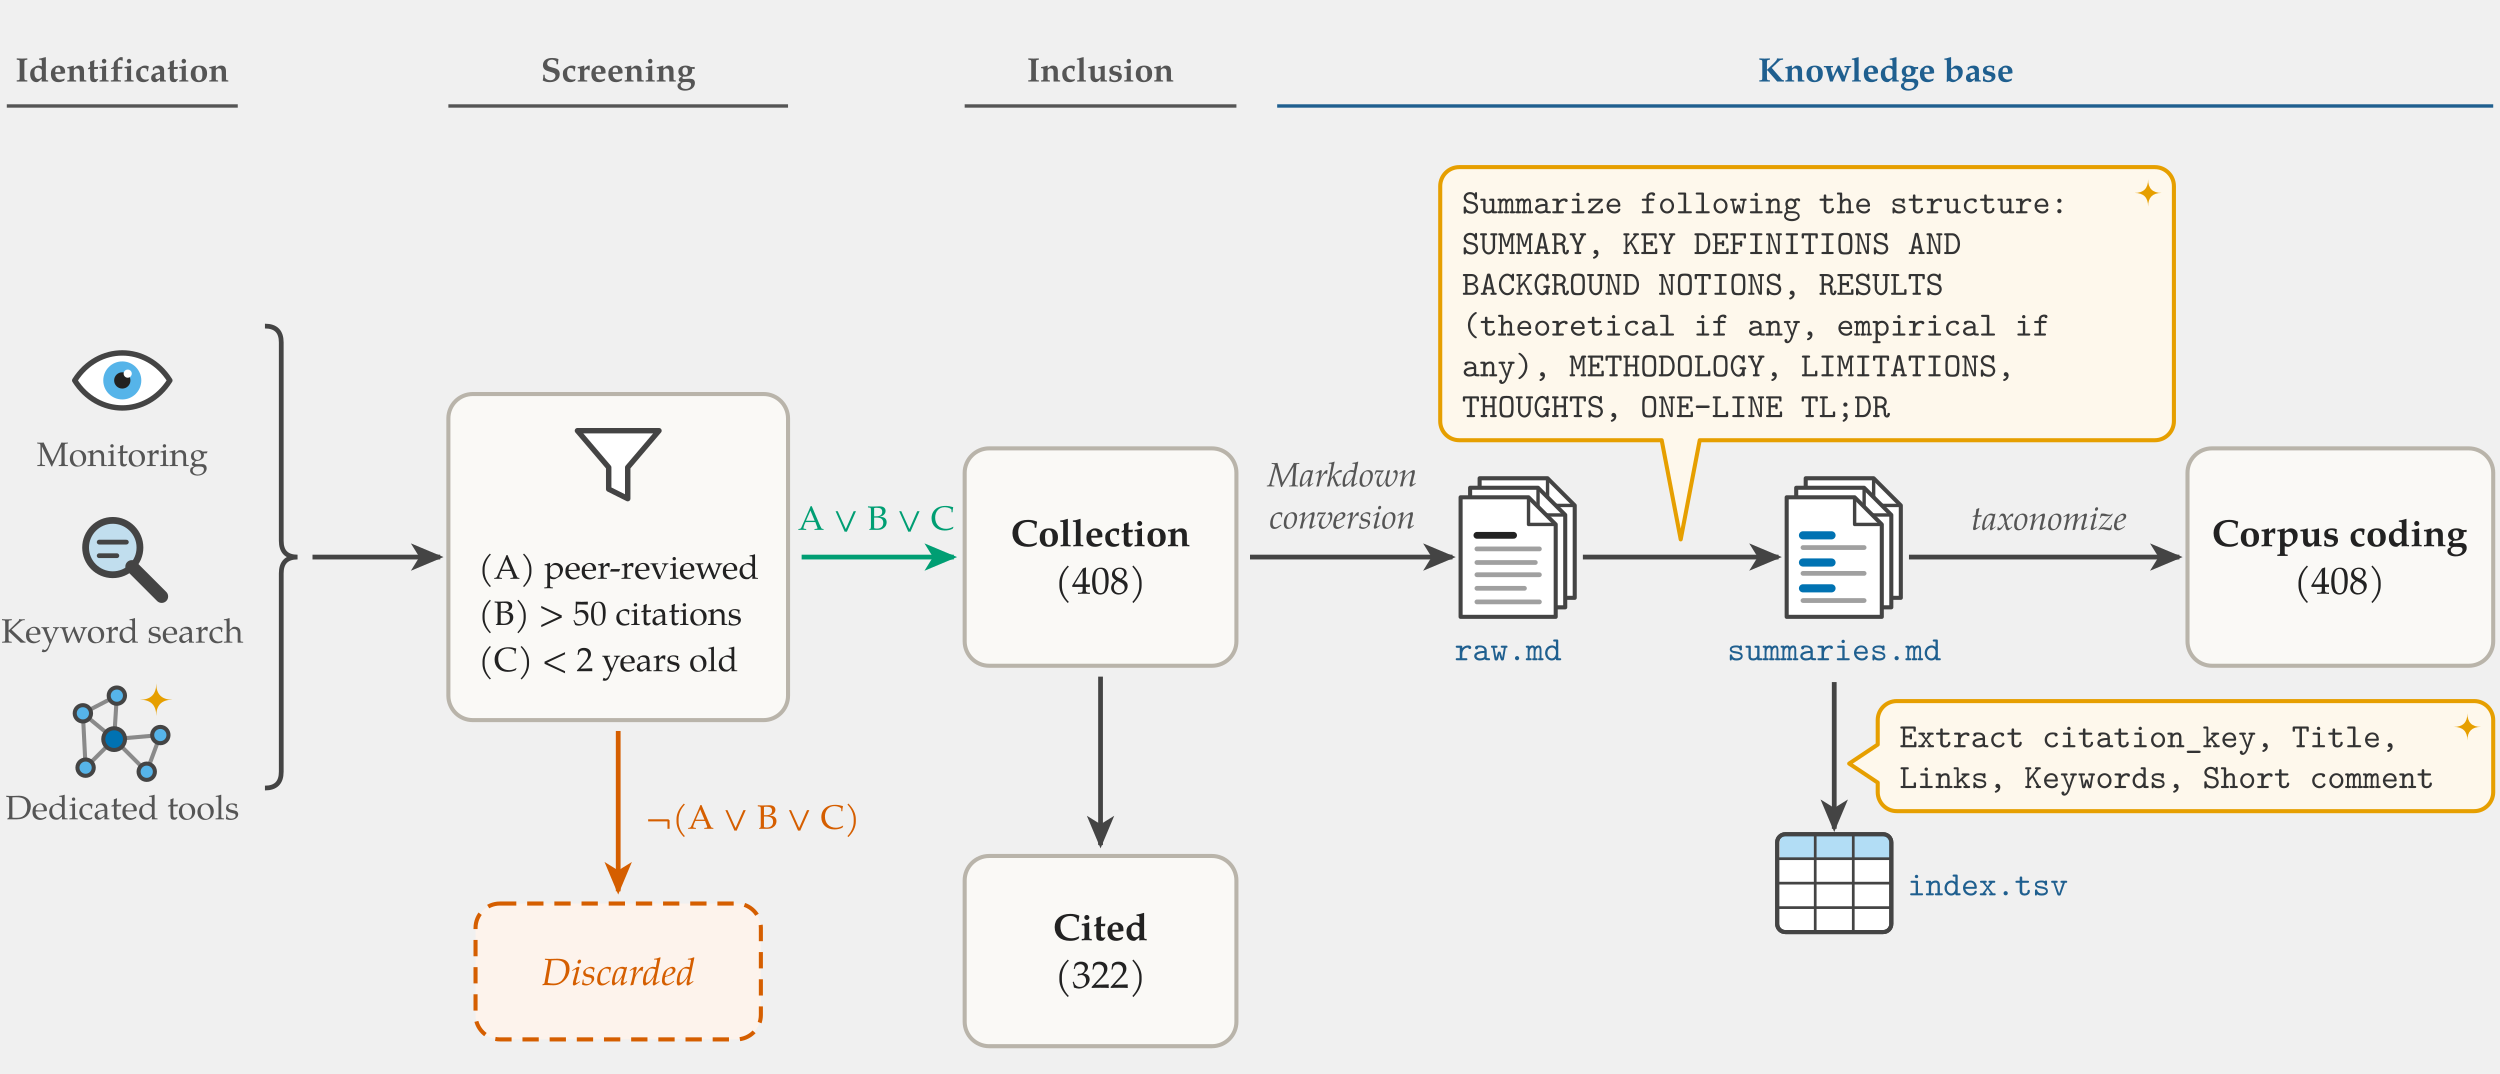
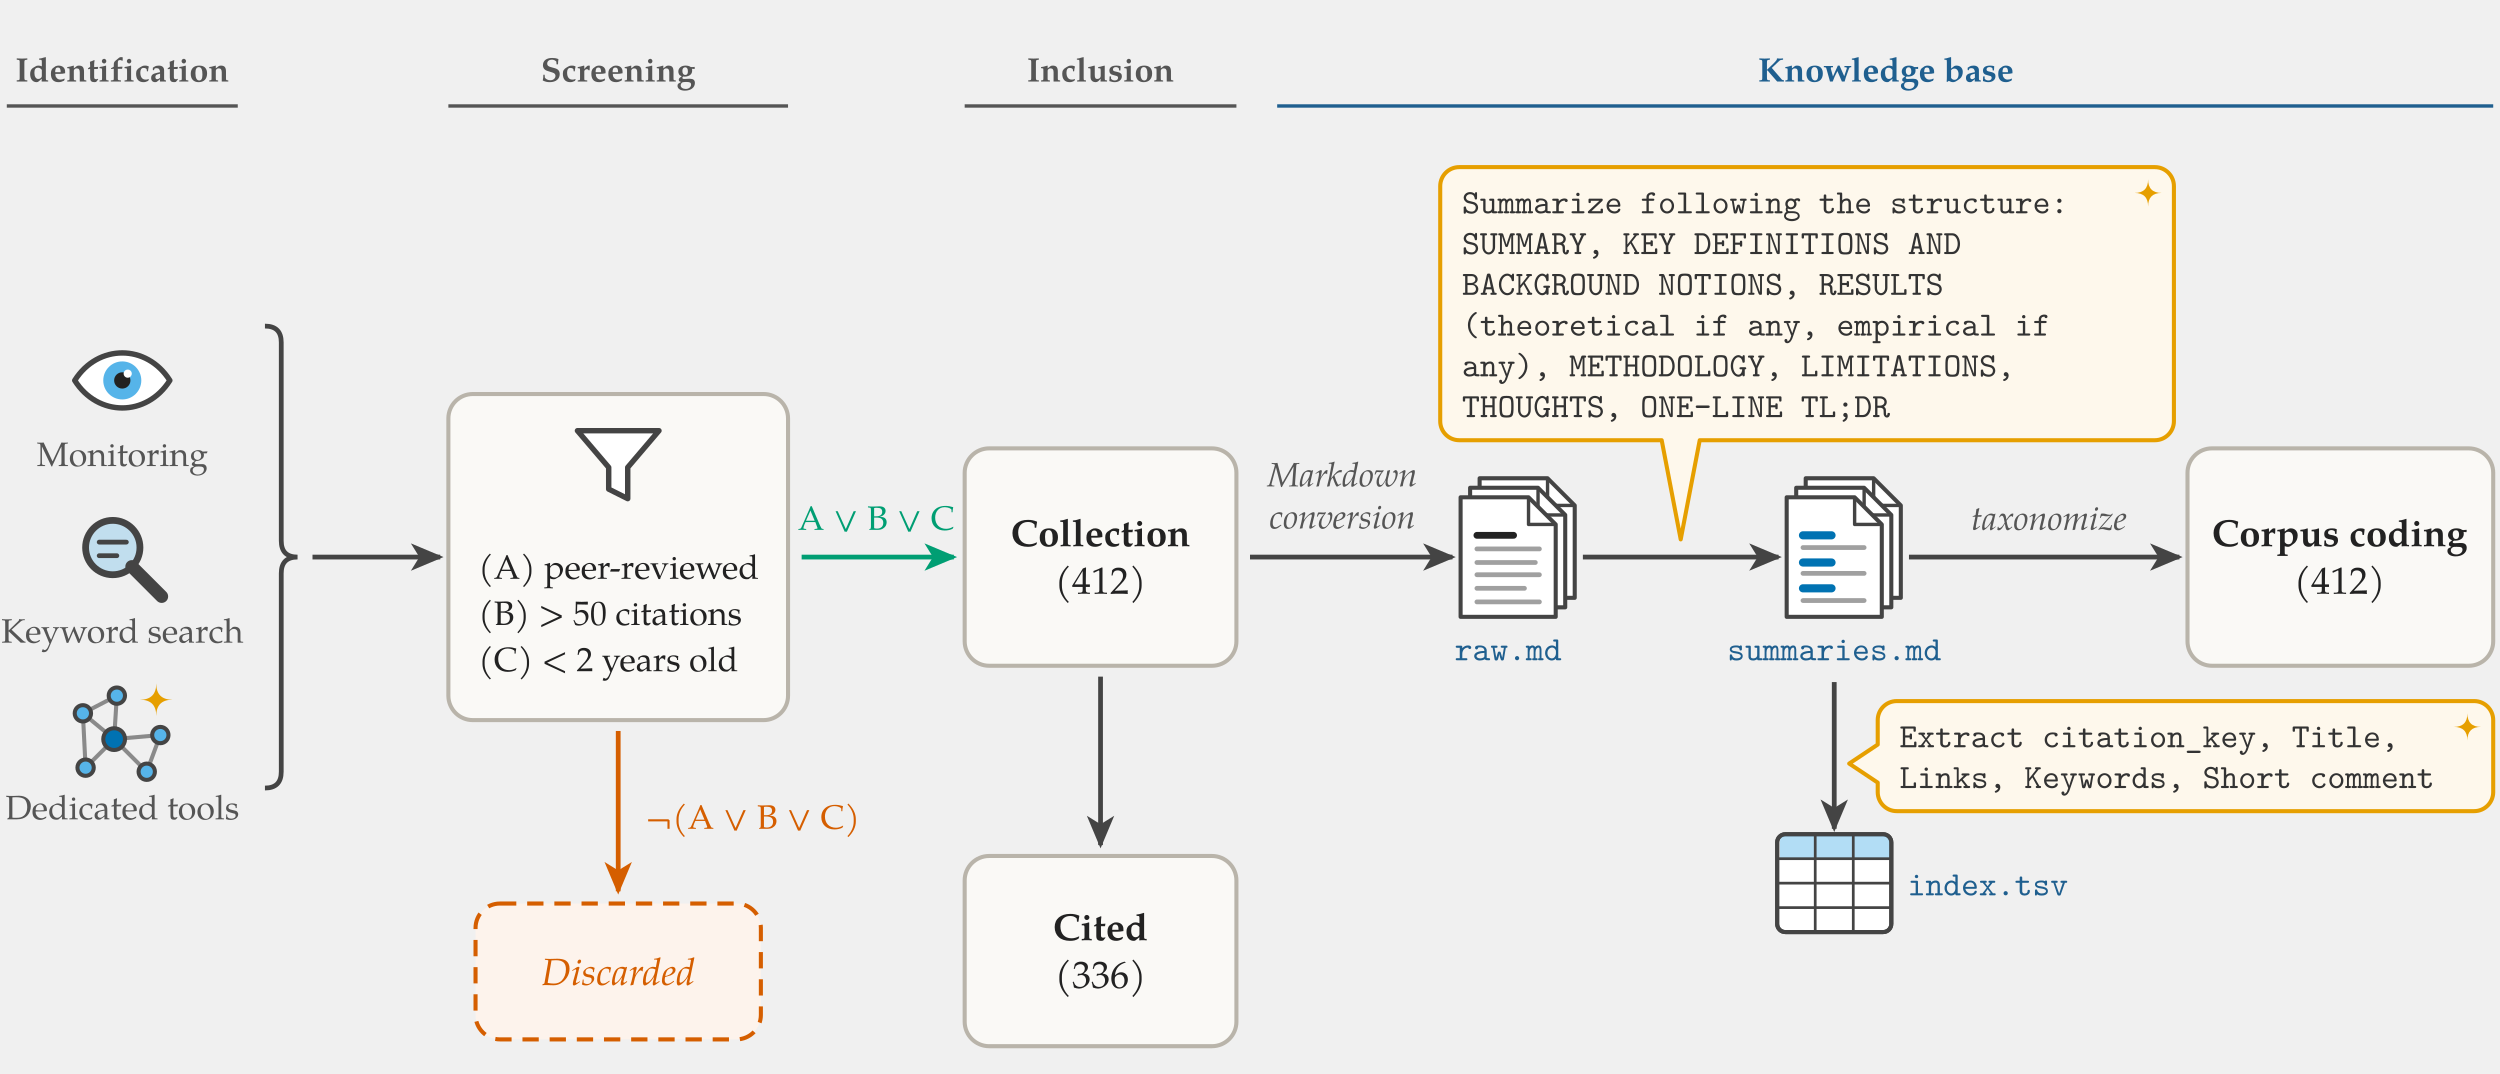
- <svg xmlns="http://www.w3.org/2000/svg" width="184.0mm" height="79.0mm" viewBox="0 0 184.0 79.0" version="1.1">
-   <defs>
+ <svg xmlns="http://www.w3.org/2000/svg" width="184.0mm" height="79.0mm" viewBox="0 0 184.0 79.0" version="1.1" id="svg5540">
+   <defs id="defs5330">
    <marker id="head-ink" viewBox="0 0 10 10" refX="9" refY="5" markerWidth="2.4" markerHeight="2.4" markerUnits="userSpaceOnUse" orient="auto-start-reverse">
-       <path d="M 0,0.8 10,5 0,9.2 2.6,5 Z" fill="#444444" />
+       <path d="M 0,0.8 10,5 0,9.2 2.6,5 Z" fill="#444444" id="path5318" />
    </marker>
    <marker id="head-green" viewBox="0 0 10 10" refX="9" refY="5" markerWidth="2.4" markerHeight="2.4" markerUnits="userSpaceOnUse" orient="auto-start-reverse">
-       <path d="M 0,0.8 10,5 0,9.2 2.6,5 Z" fill="#009E73" />
+       <path d="M 0,0.8 10,5 0,9.2 2.6,5 Z" fill="#009E73" id="path5321" />
    </marker>
    <marker id="head-verm" viewBox="0 0 10 10" refX="9" refY="5" markerWidth="2.4" markerHeight="2.4" markerUnits="userSpaceOnUse" orient="auto-start-reverse">
-       <path d="M 0,0.8 10,5 0,9.2 2.6,5 Z" fill="#D55E00" />
+       <path d="M 0,0.8 10,5 0,9.2 2.6,5 Z" fill="#D55E00" id="path5324" />
    </marker>
    <marker id="head-blue" viewBox="0 0 10 10" refX="9" refY="5" markerWidth="2.4" markerHeight="2.4" markerUnits="userSpaceOnUse" orient="auto-start-reverse">
-       <path d="M 0,0.8 10,5 0,9.2 2.6,5 Z" fill="#0072B2" />
+       <path d="M 0,0.8 10,5 0,9.2 2.6,5 Z" fill="#0072B2" id="path5327" />
    </marker>
  </defs>
  <g id="layer-headers">
-     <text x="9.0" y="6.0" font-family="'TeX Gyre Pagella', serif" font-size="2.5" font-weight="bold" font-style="normal" fill="#555555" text-anchor="middle" xml:space="preserve">Identification</text>
-     <path d="M 0.5,7.8 H 17.5" stroke="#555555" stroke-width="0.25" />
-     <text x="45.5" y="6.0" font-family="'TeX Gyre Pagella', serif" font-size="2.5" font-weight="bold" font-style="normal" fill="#555555" text-anchor="middle" xml:space="preserve">Screening</text>
-     <path d="M 33.0,7.8 H 58.0" stroke="#555555" stroke-width="0.25" />
-     <text x="81.0" y="6.0" font-family="'TeX Gyre Pagella', serif" font-size="2.5" font-weight="bold" font-style="normal" fill="#555555" text-anchor="middle" xml:space="preserve">Inclusion</text>
-     <path d="M 71.0,7.8 H 91.0" stroke="#555555" stroke-width="0.25" />
-     <text x="138.8" y="6.0" font-family="'TeX Gyre Pagella', serif" font-size="2.5" font-weight="bold" font-style="normal" fill="#1F5F8F" text-anchor="middle" xml:space="preserve">Knowledge base</text>
-     <path d="M 94.0,7.8 H 183.5" stroke="#1F5F8F" stroke-width="0.25" />
+     <text x="9.0" y="6.0" font-family="'TeX Gyre Pagella', serif" font-size="2.5" font-weight="bold" font-style="normal" fill="#555555" text-anchor="middle" xml:space="preserve" id="text5332">Identification</text>
+     <path d="M 0.5,7.8 H 17.5" stroke="#555555" stroke-width="0.25" id="path5334" />
+     <text x="45.5" y="6.0" font-family="'TeX Gyre Pagella', serif" font-size="2.5" font-weight="bold" font-style="normal" fill="#555555" text-anchor="middle" xml:space="preserve" id="text5336">Screening</text>
+     <path d="M 33.0,7.8 H 58.0" stroke="#555555" stroke-width="0.25" id="path5338" />
+     <text x="81.0" y="6.0" font-family="'TeX Gyre Pagella', serif" font-size="2.5" font-weight="bold" font-style="normal" fill="#555555" text-anchor="middle" xml:space="preserve" id="text5340">Inclusion</text>
+     <path d="M 71.0,7.8 H 91.0" stroke="#555555" stroke-width="0.25" id="path5342" />
+     <text x="138.8" y="6.0" font-family="'TeX Gyre Pagella', serif" font-size="2.5" font-weight="bold" font-style="normal" fill="#1F5F8F" text-anchor="middle" xml:space="preserve" id="text5344">Knowledge base</text>
+     <path d="M 94.0,7.8 H 183.5" stroke="#1F5F8F" stroke-width="0.25" id="path5346" />
  </g>
  <g id="layer-identification">
    <g id="icon-monitoring">
-       <path d="M 5.5,28.0 C 7.2,25.3 10.8,25.3 12.5,28.0 C 10.8,30.7 7.2,30.7 5.5,28.0 Z" fill="#FFFFFF" stroke="#444444" stroke-width="0.4" stroke-linejoin="round" />
-       <circle cx="9.0" cy="28.0" r="1.4" fill="#56B4E9" />
-       <circle cx="9.0" cy="28.0" r="0.6" fill="#222222" />
-       <circle cx="9.4" cy="27.5" r="0.3" fill="#FFFFFF" />
+       <path d="M 5.5,28.0 C 7.2,25.3 10.8,25.3 12.5,28.0 C 10.8,30.7 7.2,30.7 5.5,28.0 Z" fill="#FFFFFF" stroke="#444444" stroke-width="0.4" stroke-linejoin="round" id="path5349" />
+       <circle cx="9.0" cy="28.0" r="1.4" fill="#56B4E9" id="circle5351" />
+       <circle cx="9.0" cy="28.0" r="0.6" fill="#222222" id="circle5353" />
+       <circle cx="9.4" cy="27.5" r="0.3" fill="#FFFFFF" id="circle5355" />
    </g>
    <g id="icon-keyword-search">
-       <circle cx="8.3" cy="40.3" r="2.0" fill="#56B4E9" fill-opacity="0.3" stroke="#444444" stroke-width="0.5" />
-       <path d="M 7.3,39.9 h 2.0 M 7.3,40.9 h 1.3" stroke="#444444" stroke-width="0.35" stroke-linecap="round" />
-       <path d="M 9.7,41.7 L 11.9,43.9" stroke="#444444" stroke-width="0.95" stroke-linecap="round" />
+       <circle cx="8.3" cy="40.3" r="2.0" fill="#56B4E9" fill-opacity="0.3" stroke="#444444" stroke-width="0.5" id="circle5358" />
+       <path d="M 7.3,39.9 h 2.0 M 7.3,40.9 h 1.3" stroke="#444444" stroke-width="0.35" stroke-linecap="round" id="path5360" />
+       <path d="M 9.7,41.7 L 11.9,43.9" stroke="#444444" stroke-width="0.95" stroke-linecap="round" id="path5362" />
    </g>
    <g id="icon-dedicated-tools">
-       <path d="M 8.4,54.4 L 6.1,52.5 M 8.4,54.4 L 6.3,56.5 M 8.4,54.4 L 10.8,56.8 M 8.4,54.4 L 11.8,54.1 M 8.4,54.4 L 8.6,51.2 M 6.1,52.5 L 6.3,56.5 M 10.8,56.8 L 11.8,54.1 M 6.1,52.5 L 8.6,51.2 " stroke="#8A8A8A" stroke-width="0.3" fill="none" />
-       <circle cx="6.1" cy="52.5" r="0.6" fill="#56B4E9" stroke="#444444" stroke-width="0.3" />
-       <circle cx="6.3" cy="56.5" r="0.6" fill="#56B4E9" stroke="#444444" stroke-width="0.3" />
-       <circle cx="10.8" cy="56.8" r="0.6" fill="#56B4E9" stroke="#444444" stroke-width="0.3" />
-       <circle cx="11.8" cy="54.1" r="0.6" fill="#56B4E9" stroke="#444444" stroke-width="0.3" />
-       <circle cx="8.6" cy="51.2" r="0.6" fill="#56B4E9" stroke="#444444" stroke-width="0.3" />
-       <circle cx="8.4" cy="54.4" r="0.8" fill="#0072B2" stroke="#444444" stroke-width="0.3" />
-       <path d="M 11.5,50.3 Q 11.5,51.5 12.7,51.5 Q 11.5,51.5 11.5,52.7 Q 11.5,51.5 10.3,51.5 Q 11.5,51.5 11.5,50.3 Z" fill="#E69F00" stroke="none" />
+       <path d="M 8.4,54.4 L 6.1,52.5 M 8.4,54.4 L 6.3,56.5 M 8.4,54.4 L 10.8,56.8 M 8.4,54.4 L 11.8,54.1 M 8.4,54.4 L 8.6,51.2 M 6.1,52.5 L 6.3,56.5 M 10.8,56.8 L 11.8,54.1 M 6.1,52.5 L 8.6,51.2 " stroke="#8A8A8A" stroke-width="0.3" fill="none" id="path5365" />
+       <circle cx="6.1" cy="52.5" r="0.6" fill="#56B4E9" stroke="#444444" stroke-width="0.3" id="circle5367" />
+       <circle cx="6.3" cy="56.5" r="0.6" fill="#56B4E9" stroke="#444444" stroke-width="0.3" id="circle5369" />
+       <circle cx="10.8" cy="56.8" r="0.6" fill="#56B4E9" stroke="#444444" stroke-width="0.3" id="circle5371" />
+       <circle cx="11.8" cy="54.1" r="0.6" fill="#56B4E9" stroke="#444444" stroke-width="0.3" id="circle5373" />
+       <circle cx="8.6" cy="51.2" r="0.6" fill="#56B4E9" stroke="#444444" stroke-width="0.3" id="circle5375" />
+       <circle cx="8.4" cy="54.4" r="0.8" fill="#0072B2" stroke="#444444" stroke-width="0.3" id="circle5377" />
+       <path d="M 11.5,50.3 Q 11.5,51.5 12.7,51.5 Q 11.5,51.5 11.5,52.7 Q 11.5,51.5 10.3,51.5 Q 11.5,51.5 11.5,50.3 Z" fill="#E69F00" stroke="none" id="path5379" />
    </g>
-     <text x="9.0" y="34.3" font-family="'TeX Gyre Pagella', serif" font-size="2.5" font-weight="normal" font-style="normal" fill="#555555" text-anchor="middle" xml:space="preserve">Monitoring</text>
-     <text x="9.0" y="47.3" font-family="'TeX Gyre Pagella', serif" font-size="2.5" font-weight="normal" font-style="normal" fill="#555555" text-anchor="middle" xml:space="preserve">Keyword search</text>
-     <text x="9.0" y="60.3" font-family="'TeX Gyre Pagella', serif" font-size="2.5" font-weight="normal" font-style="normal" fill="#555555" text-anchor="middle" xml:space="preserve">Dedicated tools</text>
+     <text x="9.0" y="34.3" font-family="'TeX Gyre Pagella', serif" font-size="2.5" font-weight="normal" font-style="normal" fill="#555555" text-anchor="middle" xml:space="preserve" id="text5382">Monitoring</text>
+     <text x="9.0" y="47.3" font-family="'TeX Gyre Pagella', serif" font-size="2.5" font-weight="normal" font-style="normal" fill="#555555" text-anchor="middle" xml:space="preserve" id="text5384">Keyword search</text>
+     <text x="9.0" y="60.3" font-family="'TeX Gyre Pagella', serif" font-size="2.5" font-weight="normal" font-style="normal" fill="#555555" text-anchor="middle" xml:space="preserve" id="text5386">Dedicated tools</text>
    <path id="brace-identification" d="M 19.5,24.0 Q 20.7,24.0 20.7,25.2 V 39.8 Q 20.7,41.0 21.9,41.0 Q 20.7,41.0 20.7,42.2 V 56.8 Q 20.7,58.0 19.5,58.0" fill="none" stroke="#444444" stroke-width="0.35" />
  </g>
  <g id="layer-selection">
-     <path d="M 23,41.0 H 32.4" fill="none" stroke="#444444" stroke-width="0.35" marker-end="url(#head-ink)" />
+     <path d="M 23,41.0 H 32.4" fill="none" stroke="#444444" stroke-width="0.35" marker-end="url(#head-ink)" id="path5390" />
    <g id="node-screening">
-       <rect x="33.0" y="29.0" width="25.0" height="24.0" rx="1.8" ry="1.8" fill="#FAF9F6" stroke="#B9B4AA" stroke-width="0.3" />
+       <rect x="33.0" y="29.0" width="25.0" height="24.0" rx="1.8" ry="1.8" fill="#FAF9F6" stroke="#B9B4AA" stroke-width="0.3" id="rect5392" />
      <path id="icon-funnel" d="M 42.5,31.7 H 48.5 L 46.2,34.4 V 36.7 L 44.8,36.0 V 34.4 Z" fill="#FFFFFF" stroke="#444444" stroke-width="0.4" stroke-linejoin="round" />
-       <text x="35.2" y="42.6" font-family="'TeX Gyre Pagella', serif" font-size="2.5" font-weight="normal" font-style="normal" fill="#222222" text-anchor="start" xml:space="preserve">(A) peer-reviewed</text>
-       <text x="35.2" y="46.0" font-family="'TeX Gyre Pagella', serif" font-size="2.5" font-weight="normal" font-style="normal" fill="#222222" text-anchor="start" xml:space="preserve">(B) &gt; 50 citations</text>
-       <text x="35.2" y="49.4" font-family="'TeX Gyre Pagella', serif" font-size="2.5" font-weight="normal" font-style="normal" fill="#222222" text-anchor="start" xml:space="preserve">(C) &lt; 2 years old</text>
+       <text x="35.2" y="42.6" font-family="'TeX Gyre Pagella', serif" font-size="2.5" font-weight="normal" font-style="normal" fill="#222222" text-anchor="start" xml:space="preserve" id="text5395">(A) peer-reviewed</text>
+       <text x="35.2" y="46.0" font-family="'TeX Gyre Pagella', serif" font-size="2.5" font-weight="normal" font-style="normal" fill="#222222" text-anchor="start" xml:space="preserve" id="text5397">(B) &gt; 50 citations</text>
+       <text x="35.2" y="49.4" font-family="'TeX Gyre Pagella', serif" font-size="2.5" font-weight="normal" font-style="normal" fill="#222222" text-anchor="start" xml:space="preserve" id="text5399">(C) &lt; 2 years old</text>
    </g>
    <path id="arrow-pass" d="M 59.0,41.0 H 70.2" fill="none" stroke="#009E73" stroke-width="0.35" marker-end="url(#head-green)" />
-     <text x="64.5" y="39.0" font-family="'TeX Gyre Pagella Math', 'TeX Gyre Pagella', serif" font-size="2.5" font-weight="normal" font-style="normal" fill="#009E73" text-anchor="middle" xml:space="preserve">A ∨ B ∨ C</text>
+     <text x="64.5" y="39.0" font-family="'TeX Gyre Pagella Math', 'TeX Gyre Pagella', serif" font-size="2.5" font-weight="normal" font-style="normal" fill="#009E73" text-anchor="middle" xml:space="preserve" id="text5403">A ∨ B ∨ C</text>
    <path id="arrow-discard" d="M 45.5,53.8 V 65.6" fill="none" stroke="#D55E00" stroke-width="0.35" marker-end="url(#head-verm)" />
-     <text x="47.5" y="61.0" font-family="'TeX Gyre Pagella Math', 'TeX Gyre Pagella', serif" font-size="2.5" font-weight="normal" font-style="normal" fill="#D55E00" text-anchor="start" xml:space="preserve">¬(A ∨ B ∨ C)</text>
+     <text x="47.5" y="61.0" font-family="'TeX Gyre Pagella Math', 'TeX Gyre Pagella', serif" font-size="2.5" font-weight="normal" font-style="normal" fill="#D55E00" text-anchor="start" xml:space="preserve" id="text5406">¬(A ∨ B ∨ C)</text>
    <g id="node-discarded">
-       <rect x="35.0" y="66.5" width="21.0" height="10.0" rx="1.8" ry="1.8" fill="#FDF3EC" stroke="#D55E00" stroke-width="0.3" stroke-dasharray="1.2,0.8" />
-       <text x="45.5" y="72.5" font-family="'TeX Gyre Pagella', serif" font-size="2.8" font-weight="normal" font-style="italic" fill="#D55E00" text-anchor="middle" xml:space="preserve">Discarded</text>
+       <rect x="35.0" y="66.5" width="21.0" height="10.0" rx="1.8" ry="1.8" fill="#FDF3EC" stroke="#D55E00" stroke-width="0.3" stroke-dasharray="1.2,0.8" id="rect5408" />
+       <text x="45.5" y="72.5" font-family="'TeX Gyre Pagella', serif" font-size="2.8" font-weight="normal" font-style="italic" fill="#D55E00" text-anchor="middle" xml:space="preserve" id="text5410">Discarded</text>
    </g>
    <g id="node-collection">
-       <rect x="71.0" y="33.0" width="20.0" height="16.0" rx="1.8" ry="1.8" fill="#FAF9F6" stroke="#B9B4AA" stroke-width="0.3" />
-       <text x="81.0" y="40.2" font-family="'TeX Gyre Pagella', serif" font-size="2.8" font-weight="bold" font-style="normal" fill="#222222" text-anchor="middle" xml:space="preserve">Collection</text>
-       <text x="81.0" y="43.7" font-family="'TeX Gyre Pagella', serif" font-size="2.8" font-weight="normal" font-style="normal" fill="#222222" text-anchor="middle" xml:space="preserve">(408)</text>
+       <rect x="71.0" y="33.0" width="20.0" height="16.0" rx="1.8" ry="1.8" fill="#FAF9F6" stroke="#B9B4AA" stroke-width="0.3" id="rect5413" />
+       <text x="81.0" y="40.2" font-family="'TeX Gyre Pagella', serif" font-size="2.8" font-weight="bold" font-style="normal" fill="#222222" text-anchor="middle" xml:space="preserve" id="text5415">Collection</text>
+       <text x="81" y="43.7" font-family="'TeX Gyre Pagella', serif" font-size="2.8px" font-weight="normal" font-style="normal" fill="#222222" text-anchor="middle" xml:space="preserve" id="text5417">(412)</text>
    </g>
    <path id="arrow-cited" d="M 81.0,49.8 V 62.2" fill="none" stroke="#444444" stroke-width="0.35" marker-end="url(#head-ink)" />
    <g id="node-cited">
-       <rect x="71.0" y="63.0" width="20.0" height="14.0" rx="1.8" ry="1.8" fill="#FAF9F6" stroke="#B9B4AA" stroke-width="0.3" />
-       <text x="81.0" y="69.2" font-family="'TeX Gyre Pagella', serif" font-size="2.8" font-weight="bold" font-style="normal" fill="#222222" text-anchor="middle" xml:space="preserve">Cited</text>
-       <text x="81.0" y="72.7" font-family="'TeX Gyre Pagella', serif" font-size="2.8" font-weight="normal" font-style="normal" fill="#222222" text-anchor="middle" xml:space="preserve">(322)</text>
+       <rect x="71.0" y="63.0" width="20.0" height="14.0" rx="1.8" ry="1.8" fill="#FAF9F6" stroke="#B9B4AA" stroke-width="0.3" id="rect5421" />
+       <text x="81.0" y="69.2" font-family="'TeX Gyre Pagella', serif" font-size="2.8" font-weight="bold" font-style="normal" fill="#222222" text-anchor="middle" xml:space="preserve" id="text5423">Cited</text>
+       <text x="81" y="72.7" font-family="'TeX Gyre Pagella', serif" font-size="2.8px" font-weight="normal" font-style="normal" fill="#222222" text-anchor="middle" xml:space="preserve" id="text5425">(336)</text>
    </g>
  </g>
  <g id="layer-knowledge-base">
    <path id="arrow-markdown" d="M 92.0,41.0 H 106.9" fill="none" stroke="#444444" stroke-width="0.35" marker-end="url(#head-ink)" />
-     <text x="98.8" y="35.8" font-family="'TeX Gyre Pagella', serif" font-size="2.5" font-weight="normal" font-style="italic" fill="#555555" text-anchor="middle" xml:space="preserve">Markdown</text>
-     <text x="98.8" y="38.9" font-family="'TeX Gyre Pagella', serif" font-size="2.5" font-weight="normal" font-style="italic" fill="#555555" text-anchor="middle" xml:space="preserve">conversion</text>
+     <text x="98.8" y="35.8" font-family="'TeX Gyre Pagella', serif" font-size="2.5" font-weight="normal" font-style="italic" fill="#555555" text-anchor="middle" xml:space="preserve" id="text5430">Markdown</text>
+     <text x="98.8" y="38.9" font-family="'TeX Gyre Pagella', serif" font-size="2.5" font-weight="normal" font-style="italic" fill="#555555" text-anchor="middle" xml:space="preserve" id="text5432">conversion</text>
    <g id="file-raw">
-       <path d="M 108.9,35.2 H 113.9 L 115.9,37.2 V 44.0 H 108.9 Z" fill="#FFFFFF" stroke="#444444" stroke-width="0.3" stroke-linejoin="round" />
-       <path d="M 113.9,35.2 V 37.2 H 115.9" fill="none" stroke="#444444" stroke-width="0.25" stroke-linejoin="round" />
-       <path d="M 108.2,35.9 H 113.2 L 115.2,37.9 V 44.7 H 108.2 Z" fill="#FFFFFF" stroke="#444444" stroke-width="0.3" stroke-linejoin="round" />
-       <path d="M 113.2,35.9 V 37.9 H 115.2" fill="none" stroke="#444444" stroke-width="0.25" stroke-linejoin="round" />
-       <path d="M 107.5,36.6 H 112.5 L 114.5,38.6 V 45.4 H 107.5 Z" fill="#FFFFFF" stroke="#444444" stroke-width="0.3" stroke-linejoin="round" />
-       <path d="M 112.5,36.6 V 38.6 H 114.5" fill="none" stroke="#444444" stroke-width="0.25" stroke-linejoin="round" />
-       <path d="M 108.7,39.4 h 2.7" stroke="#222222" stroke-width="0.5" stroke-linecap="round" />
-       <path d="M 108.7,40.4 h 4.6" stroke="#A0A0A0" stroke-width="0.35" stroke-linecap="round" />
-       <path d="M 108.7,41.4 h 4.3" stroke="#A0A0A0" stroke-width="0.35" stroke-linecap="round" />
-       <path d="M 108.7,42.3 h 4.6" stroke="#A0A0A0" stroke-width="0.35" stroke-linecap="round" />
-       <path d="M 108.7,43.3 h 3.5" stroke="#A0A0A0" stroke-width="0.35" stroke-linecap="round" />
-       <path d="M 108.7,44.3 h 4.6" stroke="#A0A0A0" stroke-width="0.35" stroke-linecap="round" />
+       <path d="M 108.9,35.2 H 113.9 L 115.9,37.2 V 44.0 H 108.9 Z" fill="#FFFFFF" stroke="#444444" stroke-width="0.3" stroke-linejoin="round" id="path5434" />
+       <path d="M 113.9,35.2 V 37.2 H 115.9" fill="none" stroke="#444444" stroke-width="0.25" stroke-linejoin="round" id="path5436" />
+       <path d="M 108.2,35.9 H 113.2 L 115.2,37.9 V 44.7 H 108.2 Z" fill="#FFFFFF" stroke="#444444" stroke-width="0.3" stroke-linejoin="round" id="path5438" />
+       <path d="M 113.2,35.9 V 37.9 H 115.2" fill="none" stroke="#444444" stroke-width="0.25" stroke-linejoin="round" id="path5440" />
+       <path d="M 107.5,36.6 H 112.5 L 114.5,38.6 V 45.4 H 107.5 Z" fill="#FFFFFF" stroke="#444444" stroke-width="0.3" stroke-linejoin="round" id="path5442" />
+       <path d="M 112.5,36.6 V 38.6 H 114.5" fill="none" stroke="#444444" stroke-width="0.25" stroke-linejoin="round" id="path5444" />
+       <path d="M 108.7,39.4 h 2.7" stroke="#222222" stroke-width="0.5" stroke-linecap="round" id="path5446" />
+       <path d="M 108.7,40.4 h 4.6" stroke="#A0A0A0" stroke-width="0.35" stroke-linecap="round" id="path5448" />
+       <path d="M 108.7,41.4 h 4.3" stroke="#A0A0A0" stroke-width="0.35" stroke-linecap="round" id="path5450" />
+       <path d="M 108.7,42.3 h 4.6" stroke="#A0A0A0" stroke-width="0.35" stroke-linecap="round" id="path5452" />
+       <path d="M 108.7,43.3 h 3.5" stroke="#A0A0A0" stroke-width="0.35" stroke-linecap="round" id="path5454" />
+       <path d="M 108.7,44.3 h 4.6" stroke="#A0A0A0" stroke-width="0.35" stroke-linecap="round" id="path5456" />
    </g>
-     <text x="111.0" y="48.6" font-family="'Latin Modern Mono', monospace" font-size="2.5" font-weight="normal" font-style="normal" fill="#1F5F8F" text-anchor="middle" xml:space="preserve">raw.md</text>
+     <text x="111.0" y="48.6" font-family="'Latin Modern Mono', monospace" font-size="2.5" font-weight="normal" font-style="normal" fill="#1F5F8F" text-anchor="middle" xml:space="preserve" id="text5459">raw.md</text>
    <g id="file-summaries">
-       <path d="M 132.9,35.2 H 137.9 L 139.9,37.2 V 44.0 H 132.9 Z" fill="#FFFFFF" stroke="#444444" stroke-width="0.3" stroke-linejoin="round" />
-       <path d="M 137.9,35.2 V 37.2 H 139.9" fill="none" stroke="#444444" stroke-width="0.25" stroke-linejoin="round" />
-       <path d="M 132.2,35.9 H 137.2 L 139.2,37.9 V 44.7 H 132.2 Z" fill="#FFFFFF" stroke="#444444" stroke-width="0.3" stroke-linejoin="round" />
-       <path d="M 137.2,35.9 V 37.9 H 139.2" fill="none" stroke="#444444" stroke-width="0.25" stroke-linejoin="round" />
-       <path d="M 131.5,36.6 H 136.5 L 138.5,38.6 V 45.4 H 131.5 Z" fill="#FFFFFF" stroke="#444444" stroke-width="0.3" stroke-linejoin="round" />
-       <path d="M 136.5,36.6 V 38.6 H 138.5" fill="none" stroke="#444444" stroke-width="0.25" stroke-linejoin="round" />
-       <path d="M 132.7,39.4 h 2.1" stroke="#0072B2" stroke-width="0.6" stroke-linecap="round" />
-       <path d="M 132.7,40.3 h 4.5" stroke="#A0A0A0" stroke-width="0.35" stroke-linecap="round" />
-       <path d="M 132.7,41.4 h 2.1" stroke="#0072B2" stroke-width="0.6" stroke-linecap="round" />
-       <path d="M 132.7,42.2 h 4.5" stroke="#A0A0A0" stroke-width="0.35" stroke-linecap="round" />
-       <path d="M 132.7,43.3 h 2.1" stroke="#0072B2" stroke-width="0.6" stroke-linecap="round" />
-       <path d="M 132.7,44.2 h 4.5" stroke="#A0A0A0" stroke-width="0.35" stroke-linecap="round" />
+       <path d="M 132.9,35.2 H 137.9 L 139.9,37.2 V 44.0 H 132.9 Z" fill="#FFFFFF" stroke="#444444" stroke-width="0.3" stroke-linejoin="round" id="path5461" />
+       <path d="M 137.9,35.2 V 37.2 H 139.9" fill="none" stroke="#444444" stroke-width="0.25" stroke-linejoin="round" id="path5463" />
+       <path d="M 132.2,35.9 H 137.2 L 139.2,37.9 V 44.7 H 132.2 Z" fill="#FFFFFF" stroke="#444444" stroke-width="0.3" stroke-linejoin="round" id="path5465" />
+       <path d="M 137.2,35.9 V 37.9 H 139.2" fill="none" stroke="#444444" stroke-width="0.25" stroke-linejoin="round" id="path5467" />
+       <path d="M 131.5,36.6 H 136.5 L 138.5,38.6 V 45.4 H 131.5 Z" fill="#FFFFFF" stroke="#444444" stroke-width="0.3" stroke-linejoin="round" id="path5469" />
+       <path d="M 136.5,36.6 V 38.6 H 138.5" fill="none" stroke="#444444" stroke-width="0.25" stroke-linejoin="round" id="path5471" />
+       <path d="M 132.7,39.4 h 2.1" stroke="#0072B2" stroke-width="0.6" stroke-linecap="round" id="path5473" />
+       <path d="M 132.7,40.3 h 4.5" stroke="#A0A0A0" stroke-width="0.35" stroke-linecap="round" id="path5475" />
+       <path d="M 132.7,41.4 h 2.1" stroke="#0072B2" stroke-width="0.6" stroke-linecap="round" id="path5477" />
+       <path d="M 132.7,42.2 h 4.5" stroke="#A0A0A0" stroke-width="0.35" stroke-linecap="round" id="path5479" />
+       <path d="M 132.7,43.3 h 2.1" stroke="#0072B2" stroke-width="0.6" stroke-linecap="round" id="path5481" />
+       <path d="M 132.7,44.2 h 4.5" stroke="#A0A0A0" stroke-width="0.35" stroke-linecap="round" id="path5483" />
    </g>
-     <text x="135.0" y="48.6" font-family="'Latin Modern Mono', monospace" font-size="2.5" font-weight="normal" font-style="normal" fill="#1F5F8F" text-anchor="middle" xml:space="preserve">summaries.md</text>
+     <text x="135.0" y="48.6" font-family="'Latin Modern Mono', monospace" font-size="2.5" font-weight="normal" font-style="normal" fill="#1F5F8F" text-anchor="middle" xml:space="preserve" id="text5486">summaries.md</text>
    <g id="file-index">
-       <rect x="130.8" y="61.4" width="8.4" height="7.2" rx="0.6" ry="0.6" fill="#FFFFFF" stroke="#444444" stroke-width="0.3" />
-       <path d="M 131.0,63.2 V 62.0 Q 131.0,61.5 131.4,61.5 H 138.6 Q 139.1,61.5 139.1,62.0 V 63.2 Z" fill="#56B4E9" fill-opacity="0.45" />
-       <path d="M 130.8,63.2 H 139.2 M 130.8,65.0 H 139.2 M 130.8,66.8 H 139.2 M 133.6,61.4 V 68.6 M 136.4,61.4 V 68.6 " stroke="#444444" stroke-width="0.2" fill="none" />
-       <rect x="130.8" y="61.4" width="8.4" height="7.2" rx="0.6" ry="0.6" fill="none" stroke="#444444" stroke-width="0.3" />
+       <rect x="130.8" y="61.4" width="8.4" height="7.2" rx="0.6" ry="0.6" fill="#FFFFFF" stroke="#444444" stroke-width="0.3" id="rect5488" />
+       <path d="M 131.0,63.2 V 62.0 Q 131.0,61.5 131.4,61.5 H 138.6 Q 139.1,61.5 139.1,62.0 V 63.2 Z" fill="#56B4E9" fill-opacity="0.45" id="path5490" />
+       <path d="M 130.8,63.2 H 139.2 M 130.8,65.0 H 139.2 M 130.8,66.8 H 139.2 M 133.6,61.4 V 68.6 M 136.4,61.4 V 68.6 " stroke="#444444" stroke-width="0.2" fill="none" id="path5492" />
+       <rect x="130.8" y="61.4" width="8.4" height="7.2" rx="0.6" ry="0.6" fill="none" stroke="#444444" stroke-width="0.3" id="rect5494" />
    </g>
-     <text x="140.4" y="65.9" font-family="'Latin Modern Mono', monospace" font-size="2.5" font-weight="normal" font-style="normal" fill="#1F5F8F" text-anchor="start" xml:space="preserve">index.tsv</text>
+     <text x="140.4" y="65.9" font-family="'Latin Modern Mono', monospace" font-size="2.5" font-weight="normal" font-style="normal" fill="#1F5F8F" text-anchor="start" xml:space="preserve" id="text5497">index.tsv</text>
    <path id="arrow-summarize" d="M 116.5,41.0 H 130.9" fill="none" stroke="#444444" stroke-width="0.35" marker-end="url(#head-ink)" />
    <path id="arrow-index" d="M 135.0,50.2 V 61.0" fill="none" stroke="#444444" stroke-width="0.35" marker-end="url(#head-ink)" />
  </g>
  <g id="layer-prompts">
    <g id="prompt-summarize">
-       <path d="M 107.4,12.3 H 158.6 A 1.4 1.4 0 0 1 160.0,13.7 V 31.0 A 1.4 1.4 0 0 1 158.6,32.4 L 125.1,32.4 L 123.7,39.7 L 122.3,32.4 H 107.4 A 1.4 1.4 0 0 1 106.0,31.0 V 13.7 A 1.4 1.4 0 0 1 107.4,12.3 Z" fill="#FEF8EC" stroke="#E69F00" stroke-width="0.3" stroke-linejoin="round" />
-       <path d="M 158.1,13.2 Q 158.1,14.2 159.1,14.2 Q 158.1,14.2 158.1,15.2 Q 158.1,14.2 157.1,14.2 Q 158.1,14.2 158.1,13.2 Z" fill="#E69F00" stroke="none" />
-       <text x="107.6" y="15.7" font-family="'Latin Modern Mono', monospace" font-size="2.5" font-weight="normal" font-style="normal" fill="#333333" text-anchor="start" xml:space="preserve">Summarize following the structure:</text>
-       <text x="107.6" y="18.7" font-family="'Latin Modern Mono', monospace" font-size="2.5" font-weight="normal" font-style="normal" fill="#333333" text-anchor="start" xml:space="preserve">SUMMARY, KEY DEFINITIONS AND</text>
-       <text x="107.6" y="21.7" font-family="'Latin Modern Mono', monospace" font-size="2.5" font-weight="normal" font-style="normal" fill="#333333" text-anchor="start" xml:space="preserve">BACKGROUND NOTIONS, RESULTS</text>
-       <text x="107.6" y="24.7" font-family="'Latin Modern Mono', monospace" font-size="2.5" font-weight="normal" font-style="normal" fill="#333333" text-anchor="start" xml:space="preserve">(theoretical if any, empirical if</text>
-       <text x="107.6" y="27.7" font-family="'Latin Modern Mono', monospace" font-size="2.5" font-weight="normal" font-style="normal" fill="#333333" text-anchor="start" xml:space="preserve">any), METHODOLOGY, LIMITATIONS,</text>
-       <text x="107.6" y="30.7" font-family="'Latin Modern Mono', monospace" font-size="2.5" font-weight="normal" font-style="normal" fill="#333333" text-anchor="start" xml:space="preserve">THOUGHTS, ONE-LINE TL;DR</text>
+       <path d="M 107.4,12.3 H 158.6 A 1.4 1.4 0 0 1 160.0,13.7 V 31.0 A 1.4 1.4 0 0 1 158.6,32.4 L 125.1,32.4 L 123.7,39.7 L 122.3,32.4 H 107.4 A 1.4 1.4 0 0 1 106.0,31.0 V 13.7 A 1.4 1.4 0 0 1 107.4,12.3 Z" fill="#FEF8EC" stroke="#E69F00" stroke-width="0.3" stroke-linejoin="round" id="path5502" />
+       <path d="M 158.1,13.2 Q 158.1,14.2 159.1,14.2 Q 158.1,14.2 158.1,15.2 Q 158.1,14.2 157.1,14.2 Q 158.1,14.2 158.1,13.2 Z" fill="#E69F00" stroke="none" id="path5504" />
+       <text x="107.6" y="15.7" font-family="'Latin Modern Mono', monospace" font-size="2.5" font-weight="normal" font-style="normal" fill="#333333" text-anchor="start" xml:space="preserve" id="text5506">Summarize following the structure:</text>
+       <text x="107.6" y="18.7" font-family="'Latin Modern Mono', monospace" font-size="2.5" font-weight="normal" font-style="normal" fill="#333333" text-anchor="start" xml:space="preserve" id="text5508">SUMMARY, KEY DEFINITIONS AND</text>
+       <text x="107.6" y="21.7" font-family="'Latin Modern Mono', monospace" font-size="2.5" font-weight="normal" font-style="normal" fill="#333333" text-anchor="start" xml:space="preserve" id="text5510">BACKGROUND NOTIONS, RESULTS</text>
+       <text x="107.6" y="24.7" font-family="'Latin Modern Mono', monospace" font-size="2.5" font-weight="normal" font-style="normal" fill="#333333" text-anchor="start" xml:space="preserve" id="text5512">(theoretical if any, empirical if</text>
+       <text x="107.6" y="27.7" font-family="'Latin Modern Mono', monospace" font-size="2.5" font-weight="normal" font-style="normal" fill="#333333" text-anchor="start" xml:space="preserve" id="text5514">any), METHODOLOGY, LIMITATIONS,</text>
+       <text x="107.6" y="30.7" font-family="'Latin Modern Mono', monospace" font-size="2.5" font-weight="normal" font-style="normal" fill="#333333" text-anchor="start" xml:space="preserve" id="text5516">THOUGHTS, ONE-LINE TL;DR</text>
    </g>
    <g id="prompt-index">
-       <path d="M 139.6,51.6 H 182.1 A 1.4 1.4 0 0 1 183.5,53.0 V 58.3 A 1.4 1.4 0 0 1 182.1,59.7 H 139.6 A 1.4 1.4 0 0 1 138.2,58.3 L 138.2,57.6 L 136.1,56.2 L 138.2,54.8 V 53.0 A 1.4 1.4 0 0 1 139.6,51.6 Z" fill="#FEF8EC" stroke="#E69F00" stroke-width="0.3" stroke-linejoin="round" />
-       <path d="M 181.6,52.5 Q 181.6,53.5 182.6,53.5 Q 181.6,53.5 181.6,54.5 Q 181.6,53.5 180.6,53.5 Q 181.6,53.5 181.6,52.5 Z" fill="#E69F00" stroke="none" />
-       <text x="139.8" y="55.0" font-family="'Latin Modern Mono', monospace" font-size="2.5" font-weight="normal" font-style="normal" fill="#333333" text-anchor="start" xml:space="preserve">Extract citation_key, Title,</text>
-       <text x="139.8" y="58.0" font-family="'Latin Modern Mono', monospace" font-size="2.5" font-weight="normal" font-style="normal" fill="#333333" text-anchor="start" xml:space="preserve">Links, Keywords, Short comment</text>
+       <path d="M 139.6,51.6 H 182.1 A 1.4 1.4 0 0 1 183.5,53.0 V 58.3 A 1.4 1.4 0 0 1 182.1,59.7 H 139.6 A 1.4 1.4 0 0 1 138.2,58.3 L 138.2,57.6 L 136.1,56.2 L 138.2,54.8 V 53.0 A 1.4 1.4 0 0 1 139.6,51.6 Z" fill="#FEF8EC" stroke="#E69F00" stroke-width="0.3" stroke-linejoin="round" id="path5519" />
+       <path d="M 181.6,52.5 Q 181.6,53.5 182.6,53.5 Q 181.6,53.5 181.6,54.5 Q 181.6,53.5 180.6,53.5 Q 181.6,53.5 181.6,52.5 Z" fill="#E69F00" stroke="none" id="path5521" />
+       <text x="139.8" y="55.0" font-family="'Latin Modern Mono', monospace" font-size="2.5" font-weight="normal" font-style="normal" fill="#333333" text-anchor="start" xml:space="preserve" id="text5523">Extract citation_key, Title,</text>
+       <text x="139.8" y="58.0" font-family="'Latin Modern Mono', monospace" font-size="2.5" font-weight="normal" font-style="normal" fill="#333333" text-anchor="start" xml:space="preserve" id="text5525">Links, Keywords, Short comment</text>
    </g>
  </g>
  <g id="layer-outputs">
    <path id="arrow-taxonomize" d="M 140.5,41.0 H 160.4" fill="none" stroke="#444444" stroke-width="0.35" marker-end="url(#head-ink)" />
-     <text x="150.8" y="39.0" font-family="'TeX Gyre Pagella', serif" font-size="2.5" font-weight="normal" font-style="italic" fill="#555555" text-anchor="middle" xml:space="preserve">taxonomize</text>
+     <text x="150.8" y="39.0" font-family="'TeX Gyre Pagella', serif" font-size="2.5" font-weight="normal" font-style="italic" fill="#555555" text-anchor="middle" xml:space="preserve" id="text5530">taxonomize</text>
    <g id="node-corpus-coding">
-       <rect x="161.0" y="33.0" width="22.5" height="16.0" rx="1.8" ry="1.8" fill="#FAF9F6" stroke="#B9B4AA" stroke-width="0.3" />
-       <text x="172.2" y="40.2" font-family="'TeX Gyre Pagella', serif" font-size="2.8" font-weight="bold" font-style="normal" fill="#222222" text-anchor="middle" xml:space="preserve">Corpus coding</text>
-       <text x="172.2" y="43.7" font-family="'TeX Gyre Pagella', serif" font-size="2.8" font-weight="normal" font-style="normal" fill="#222222" text-anchor="middle" xml:space="preserve">(408)</text>
+       <rect x="161.0" y="33.0" width="22.5" height="16.0" rx="1.8" ry="1.8" fill="#FAF9F6" stroke="#B9B4AA" stroke-width="0.3" id="rect5532" />
+       <text x="172.2" y="40.2" font-family="'TeX Gyre Pagella', serif" font-size="2.8" font-weight="bold" font-style="normal" fill="#222222" text-anchor="middle" xml:space="preserve" id="text5534">Corpus coding</text>
+       <text x="172.2" y="43.7" font-family="'TeX Gyre Pagella', serif" font-size="2.8px" font-weight="normal" font-style="normal" fill="#222222" text-anchor="middle" xml:space="preserve" id="text5536">(412)</text>
    </g>
  </g>
</svg>
